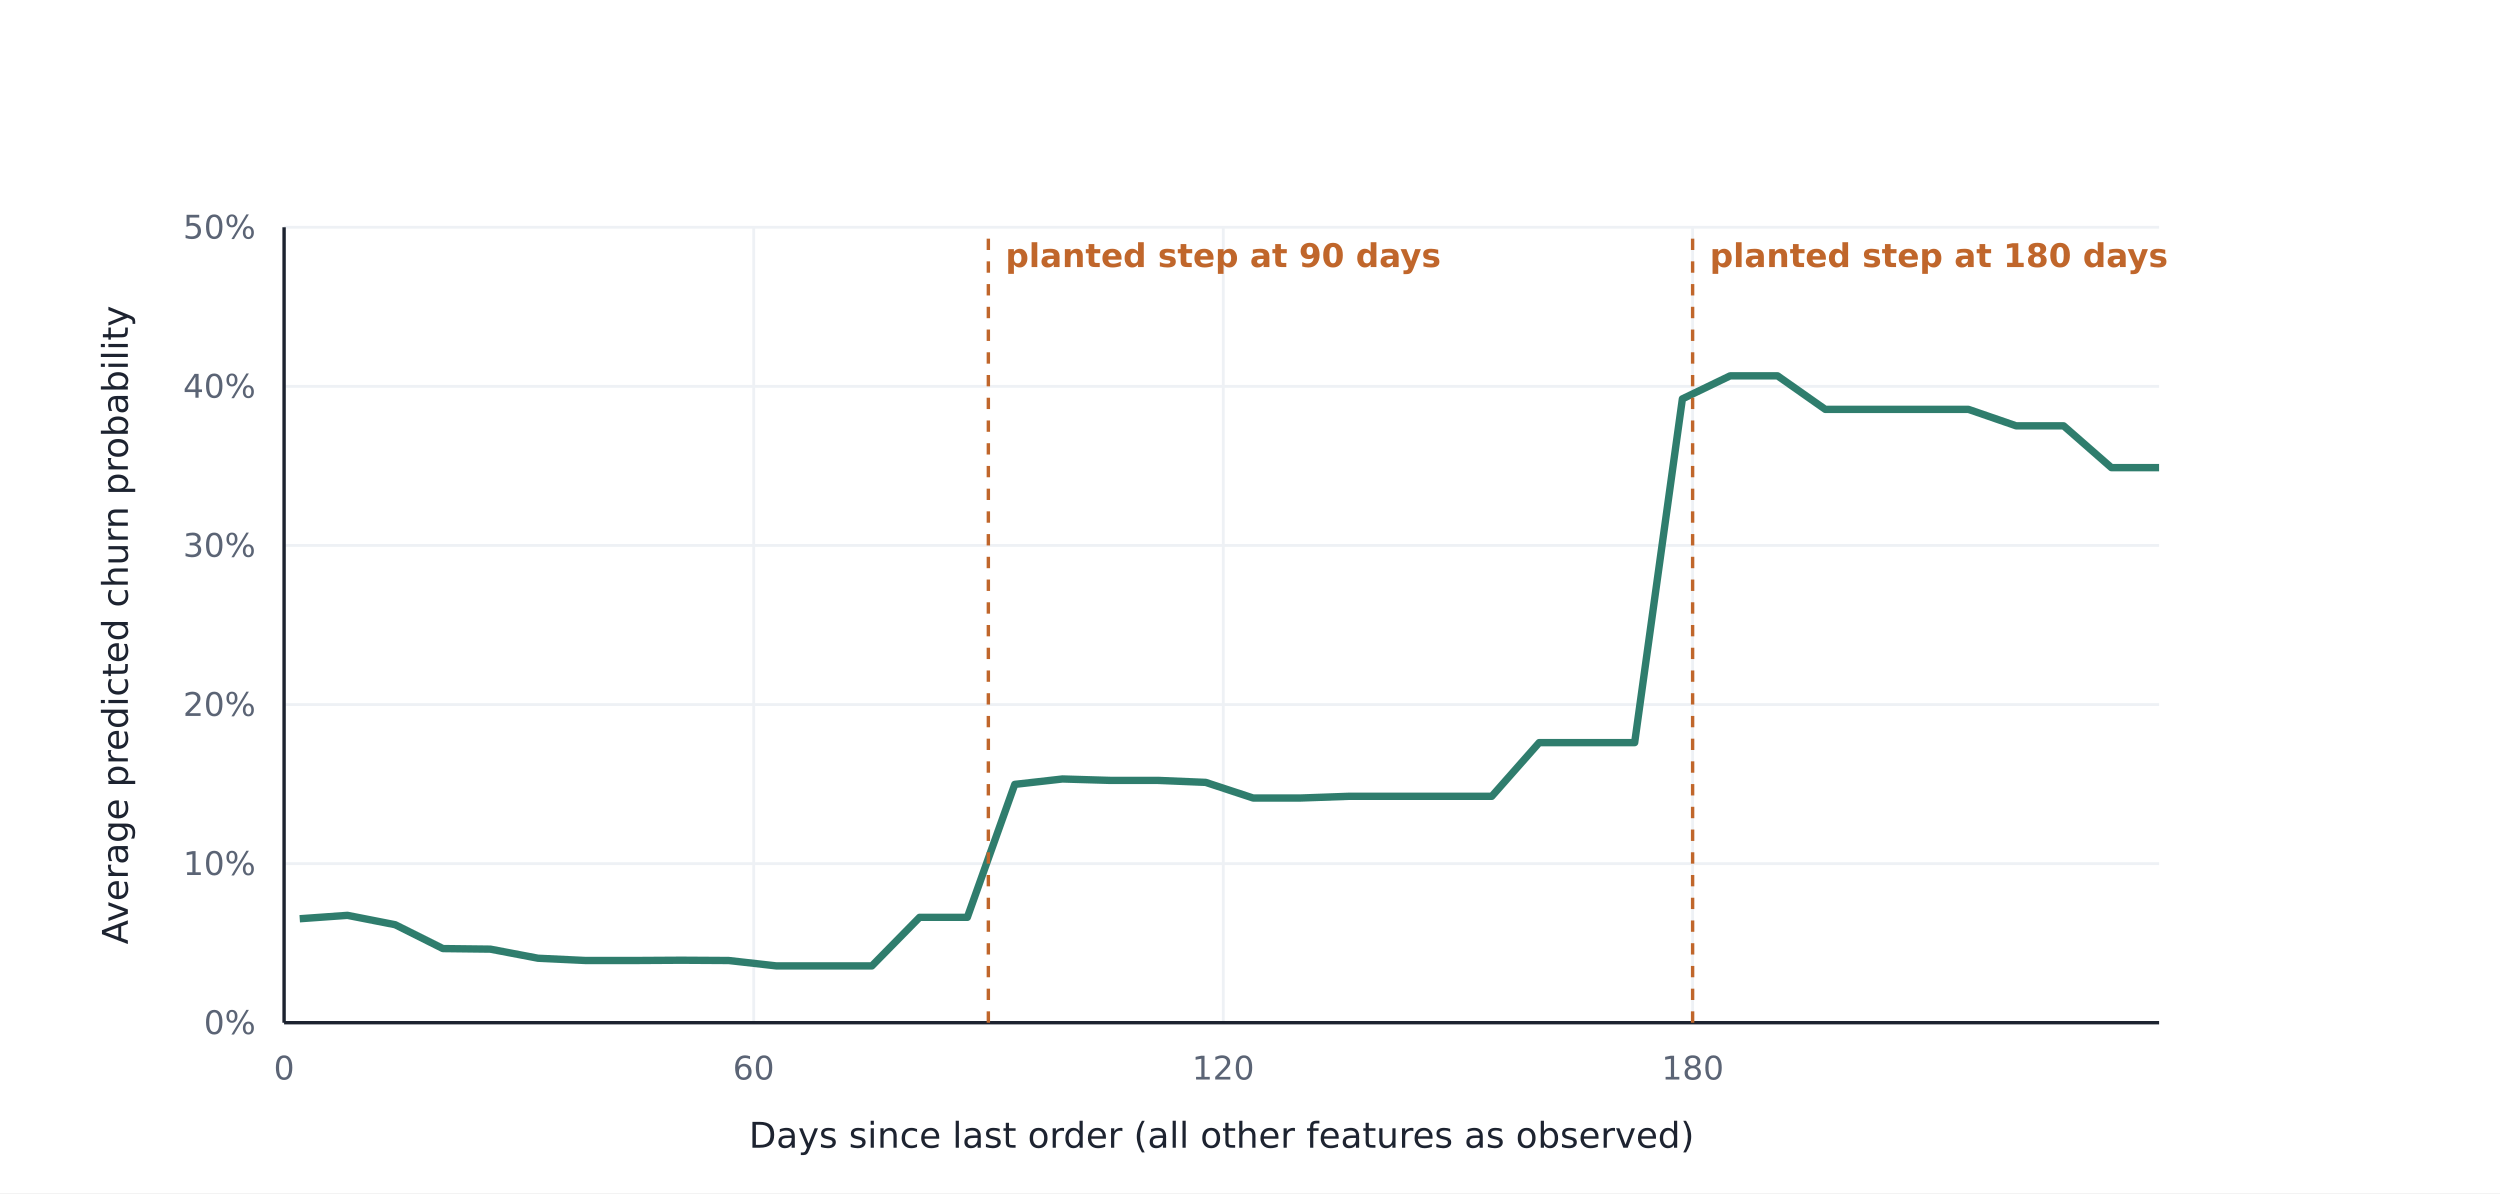
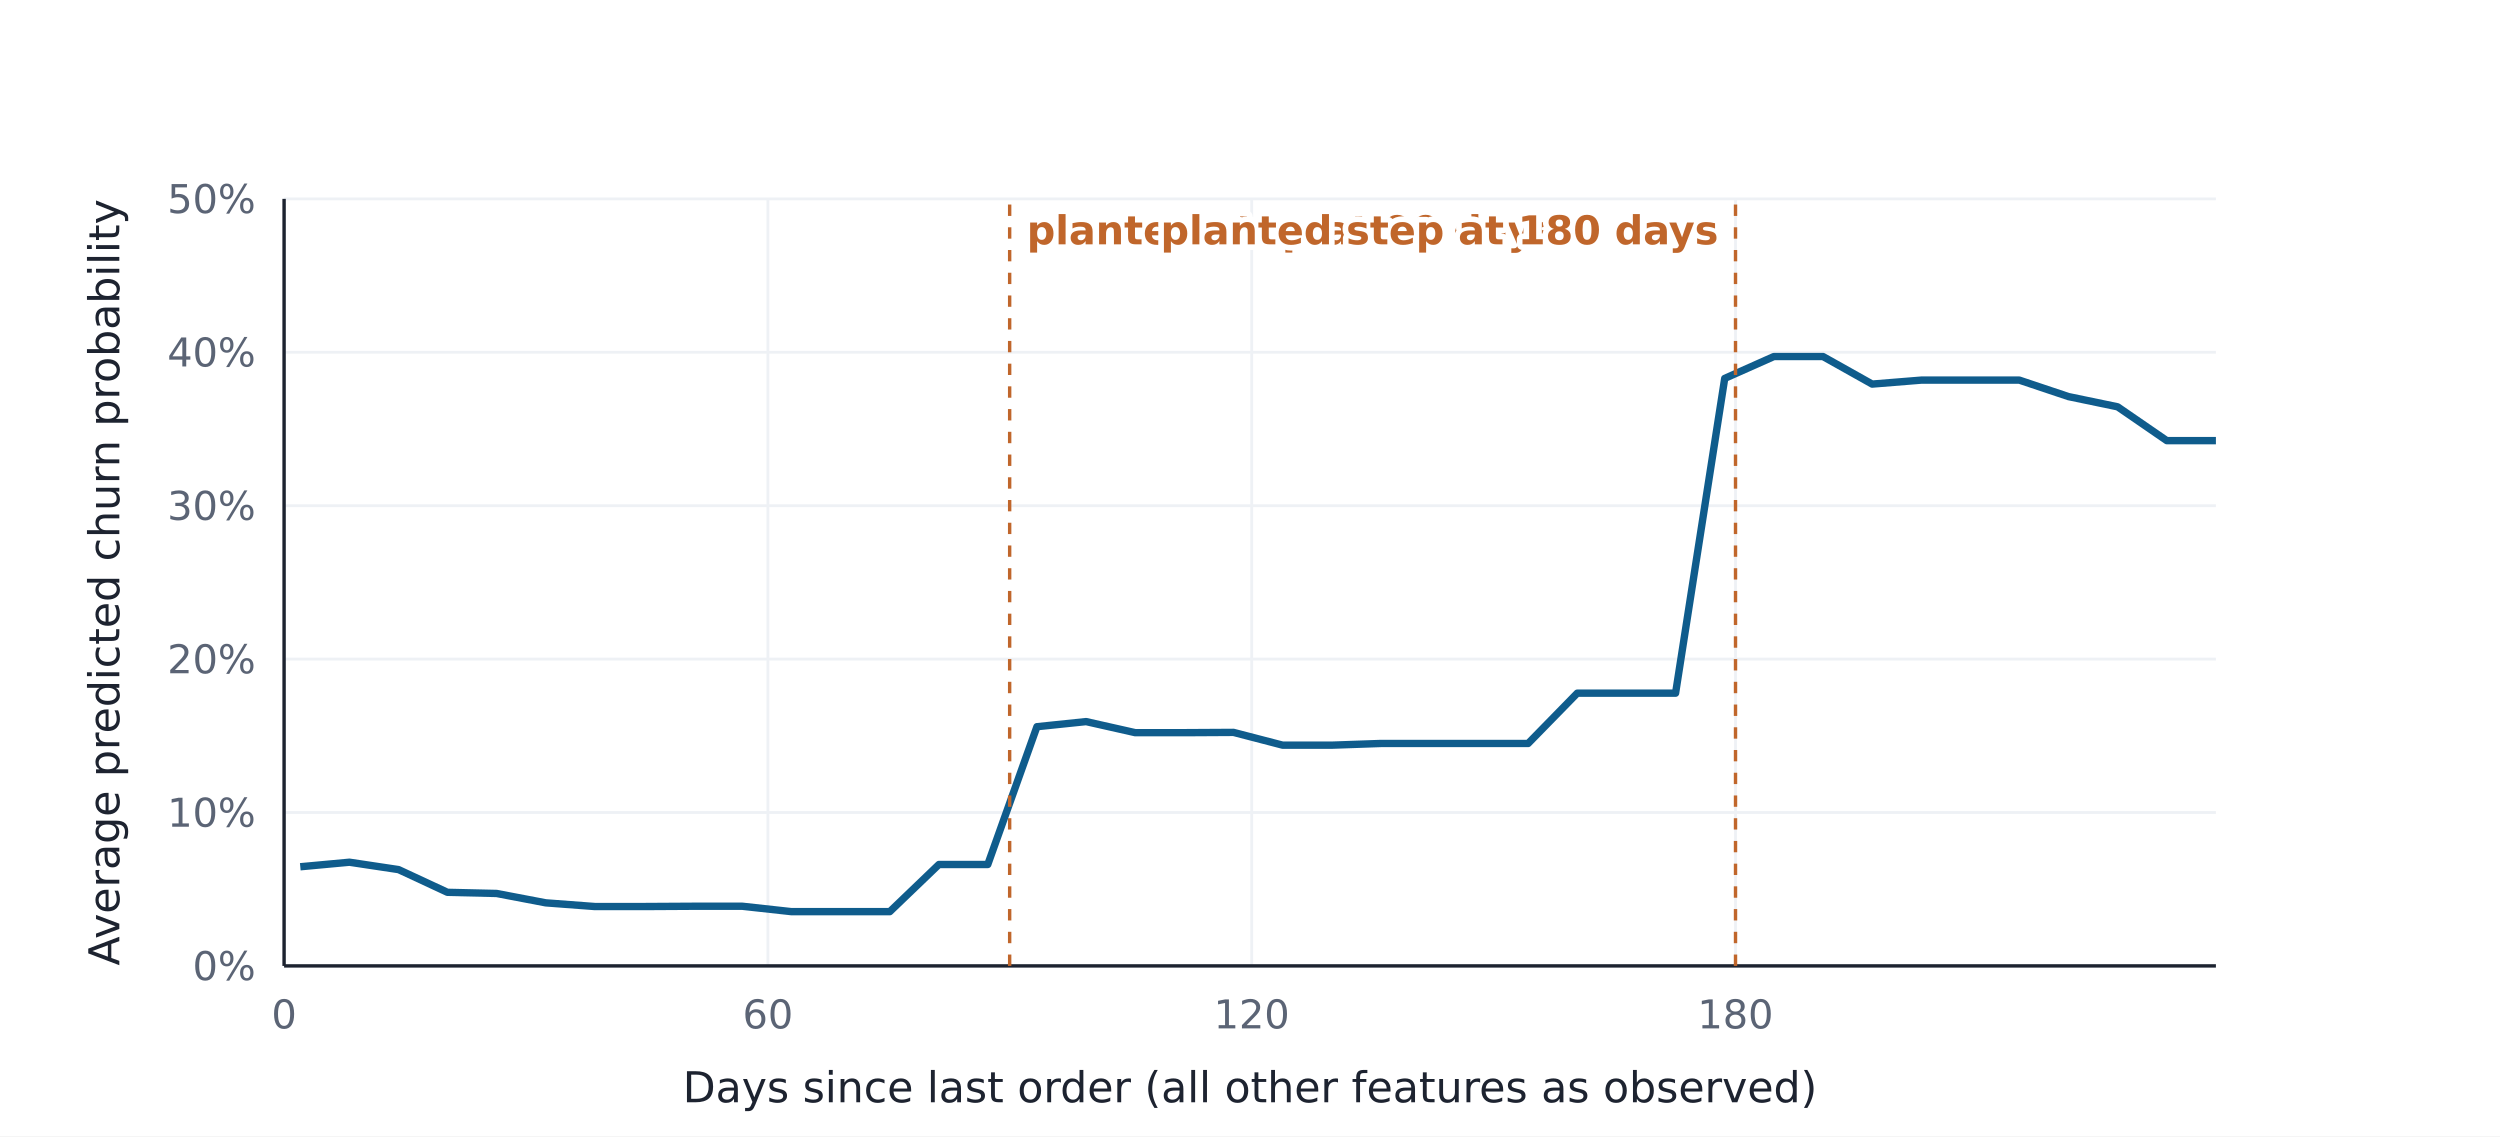
- <svg xmlns="http://www.w3.org/2000/svg" width="880" height="420" viewBox="0 0 880 420" font-family="DejaVu Sans, Arial, sans-serif">
-   <rect width="880" height="420" fill="#ffffff" />
-   <path d="M100.0,360.0 L100.0,80.0" fill="none" stroke="#eef1f5" stroke-width="1" stroke-linejoin="round" />
-   <text x="100.0" y="380" font-size="11.5" fill="#5b6475" font-weight="normal" text-anchor="middle">0</text>
-   <path d="M265.3,360.0 L265.3,80.0" fill="none" stroke="#eef1f5" stroke-width="1" stroke-linejoin="round" />
-   <text x="265.282" y="380" font-size="11.5" fill="#5b6475" font-weight="normal" text-anchor="middle">60</text>
-   <path d="M430.6,360.0 L430.6,80.0" fill="none" stroke="#eef1f5" stroke-width="1" stroke-linejoin="round" />
-   <text x="430.565" y="380" font-size="11.5" fill="#5b6475" font-weight="normal" text-anchor="middle">120</text>
-   <path d="M595.8,360.0 L595.8,80.0" fill="none" stroke="#eef1f5" stroke-width="1" stroke-linejoin="round" />
-   <text x="595.847" y="380" font-size="11.5" fill="#5b6475" font-weight="normal" text-anchor="middle">180</text>
-   <path d="M100.0,360.0 L760.0,360.0" fill="none" stroke="#eef1f5" stroke-width="1" stroke-linejoin="round" />
-   <text x="90" y="364.0" font-size="11.5" fill="#5b6475" font-weight="normal" text-anchor="end">0%</text>
-   <path d="M100.0,304.0 L760.0,304.0" fill="none" stroke="#eef1f5" stroke-width="1" stroke-linejoin="round" />
-   <text x="90" y="308.0" font-size="11.5" fill="#5b6475" font-weight="normal" text-anchor="end">10%</text>
-   <path d="M100.0,248.0 L760.0,248.0" fill="none" stroke="#eef1f5" stroke-width="1" stroke-linejoin="round" />
-   <text x="90" y="252.0" font-size="11.5" fill="#5b6475" font-weight="normal" text-anchor="end">20%</text>
-   <path d="M100.0,192.0 L760.0,192.0" fill="none" stroke="#eef1f5" stroke-width="1" stroke-linejoin="round" />
-   <text x="90" y="196.0" font-size="11.5" fill="#5b6475" font-weight="normal" text-anchor="end">30%</text>
-   <path d="M100.0,136.0 L760.0,136.0" fill="none" stroke="#eef1f5" stroke-width="1" stroke-linejoin="round" />
-   <text x="90" y="140.0" font-size="11.5" fill="#5b6475" font-weight="normal" text-anchor="end">40%</text>
-   <path d="M100.0,80.0 L760.0,80.0" fill="none" stroke="#eef1f5" stroke-width="1" stroke-linejoin="round" />
-   <text x="90" y="84.0" font-size="11.5" fill="#5b6475" font-weight="normal" text-anchor="end">50%</text>
-   <path d="M100.0,360.0 L760.0,360.0" fill="none" stroke="#1d2330" stroke-width="1.2" stroke-linejoin="round" />
-   <path d="M100.0,360.0 L100.0,80.0" fill="none" stroke="#1d2330" stroke-width="1.2" stroke-linejoin="round" />
-   <path d="M105.5,323.4 L122.3,322.2 L139.1,325.5 L155.9,333.9 L172.6,334.1 L189.4,337.3 L206.2,338.1 L223.0,338.1 L239.8,338.0 L256.5,338.1 L273.3,340.0 L290.1,340.0 L306.9,340.0 L323.7,322.9 L340.5,322.9 L357.2,276.1 L374.0,274.2 L390.8,274.7 L407.6,274.7 L424.4,275.4 L441.1,280.9 L457.9,280.9 L474.7,280.3 L491.5,280.3 L508.3,280.3 L525.1,280.3 L541.8,261.4 L558.6,261.4 L575.4,261.4 L592.2,140.4 L609.0,132.3 L625.7,132.3 L642.5,144.1 L659.3,144.1 L676.1,144.1 L692.9,144.1 L709.7,149.9 L726.4,149.9 L743.2,164.6 L760.0,164.6" fill="none" stroke="#2f7d6d" stroke-width="2.6" stroke-linejoin="round" />
-   <path d="M347.9,360.0 L347.9,80.0" fill="none" stroke="#c0662b" stroke-width="1.2" stroke-linejoin="round" stroke-dasharray="4 4" />
-   <text x="353.924" y="94" font-size="11.5" fill="#c0662b" font-weight="bold" text-anchor="start">planted step at 90 days</text>
-   <path d="M595.8,360.0 L595.8,80.0" fill="none" stroke="#c0662b" stroke-width="1.2" stroke-linejoin="round" stroke-dasharray="4 4" />
-   <text x="601.847" y="94" font-size="11.5" fill="#c0662b" font-weight="bold" text-anchor="start">planted step at 180 days</text>
-   <text x="430.0" y="404" font-size="12.5" fill="#1d2330" font-weight="normal" text-anchor="middle">Days since last order (all other features as observed)</text>
-   <text x="45" y="220.0" font-size="12.5" fill="#1d2330" text-anchor="middle" transform="rotate(-90 45 220.0)">Average predicted churn probability</text>
+ <svg xmlns="http://www.w3.org/2000/svg" width="880" height="400" viewBox="0 0 880 400" font-family="DejaVu Sans, Arial, sans-serif">
+   <rect width="880" height="400" fill="#ffffff" />
+   <path d="M100.0,340.0 L100.0,70.0" fill="none" stroke="#eef1f5" stroke-width="1" stroke-linejoin="round" />
+   <text x="100.0" y="362" font-size="14" fill="#5b6475" font-weight="normal" text-anchor="middle">0</text>
+   <path d="M270.3,340.0 L270.3,70.0" fill="none" stroke="#eef1f5" stroke-width="1" stroke-linejoin="round" />
+   <text x="270.291" y="362" font-size="14" fill="#5b6475" font-weight="normal" text-anchor="middle">60</text>
+   <path d="M440.6,340.0 L440.6,70.0" fill="none" stroke="#eef1f5" stroke-width="1" stroke-linejoin="round" />
+   <text x="440.582" y="362" font-size="14" fill="#5b6475" font-weight="normal" text-anchor="middle">120</text>
+   <path d="M610.9,340.0 L610.9,70.0" fill="none" stroke="#eef1f5" stroke-width="1" stroke-linejoin="round" />
+   <text x="610.873" y="362" font-size="14" fill="#5b6475" font-weight="normal" text-anchor="middle">180</text>
+   <path d="M100.0,340.0 L780.0,340.0" fill="none" stroke="#eef1f5" stroke-width="1" stroke-linejoin="round" />
+   <text x="90" y="345.0" font-size="14" fill="#5b6475" font-weight="normal" text-anchor="end">0%</text>
+   <path d="M100.0,286.0 L780.0,286.0" fill="none" stroke="#eef1f5" stroke-width="1" stroke-linejoin="round" />
+   <text x="90" y="291.0" font-size="14" fill="#5b6475" font-weight="normal" text-anchor="end">10%</text>
+   <path d="M100.0,232.0 L780.0,232.0" fill="none" stroke="#eef1f5" stroke-width="1" stroke-linejoin="round" />
+   <text x="90" y="237.0" font-size="14" fill="#5b6475" font-weight="normal" text-anchor="end">20%</text>
+   <path d="M100.0,178.0 L780.0,178.0" fill="none" stroke="#eef1f5" stroke-width="1" stroke-linejoin="round" />
+   <text x="90" y="183.0" font-size="14" fill="#5b6475" font-weight="normal" text-anchor="end">30%</text>
+   <path d="M100.0,124.0 L780.0,124.0" fill="none" stroke="#eef1f5" stroke-width="1" stroke-linejoin="round" />
+   <text x="90" y="129.0" font-size="14" fill="#5b6475" font-weight="normal" text-anchor="end">40%</text>
+   <path d="M100.0,70.0 L780.0,70.0" fill="none" stroke="#eef1f5" stroke-width="1" stroke-linejoin="round" />
+   <text x="90" y="75.0" font-size="14" fill="#5b6475" font-weight="normal" text-anchor="end">50%</text>
+   <path d="M100.0,340.0 L780.0,340.0" fill="none" stroke="#1d2330" stroke-width="1.2" stroke-linejoin="round" />
+   <path d="M100.0,340.0 L100.0,70.0" fill="none" stroke="#1d2330" stroke-width="1.2" stroke-linejoin="round" />
+   <path d="M105.7,305.1 L123.0,303.5 L140.3,306.1 L157.5,314.1 L174.8,314.5 L192.1,317.8 L209.4,319.1 L226.7,319.1 L244.0,319.0 L261.3,319.0 L278.6,320.9 L295.9,320.9 L313.2,320.9 L330.5,304.3 L347.7,304.3 L365.0,255.8 L382.3,254.0 L399.6,257.9 L416.9,257.9 L434.2,257.8 L451.5,262.3 L468.8,262.3 L486.1,261.7 L503.4,261.7 L520.6,261.7 L537.9,261.7 L555.2,244.0 L572.5,244.0 L589.8,244.0 L607.1,133.2 L624.4,125.5 L641.7,125.5 L659.0,135.2 L676.3,133.8 L693.5,133.8 L710.8,133.8 L728.1,139.6 L745.4,143.2 L762.7,155.1 L780.0,155.1" fill="none" stroke="#0f5c8c" stroke-width="2.6" stroke-linejoin="round" />
+   <path d="M355.4,340.0 L355.4,70.0" fill="none" stroke="#c0662b" stroke-width="1.2" stroke-linejoin="round" stroke-dasharray="4 4" />
+   <text x="361.436" y="86" font-size="14" fill="#fff" stroke="#fff" stroke-width="4" stroke-linejoin="round" font-weight="bold" text-anchor="start">planted step at 90 days</text>
+   <text x="361.436" y="86" font-size="14" fill="#c0662b" font-weight="bold" text-anchor="start">planted step at 90 days</text>
+   <path d="M610.9,340.0 L610.9,70.0" fill="none" stroke="#c0662b" stroke-width="1.2" stroke-linejoin="round" stroke-dasharray="4 4" />
+   <text x="604.873" y="86" font-size="14" fill="#fff" stroke="#fff" stroke-width="4" stroke-linejoin="round" font-weight="bold" text-anchor="end">planted step at 180 days</text>
+   <text x="604.873" y="86" font-size="14" fill="#c0662b" font-weight="bold" text-anchor="end">planted step at 180 days</text>
+   <text x="440.0" y="388" font-size="15" fill="#1d2330" font-weight="normal" text-anchor="middle">Days since last order (all other features as observed)</text>
+   <text x="42" y="205.0" font-size="15" fill="#1d2330" text-anchor="middle" transform="rotate(-90 42 205.0)">Average predicted churn probability</text>
</svg>
